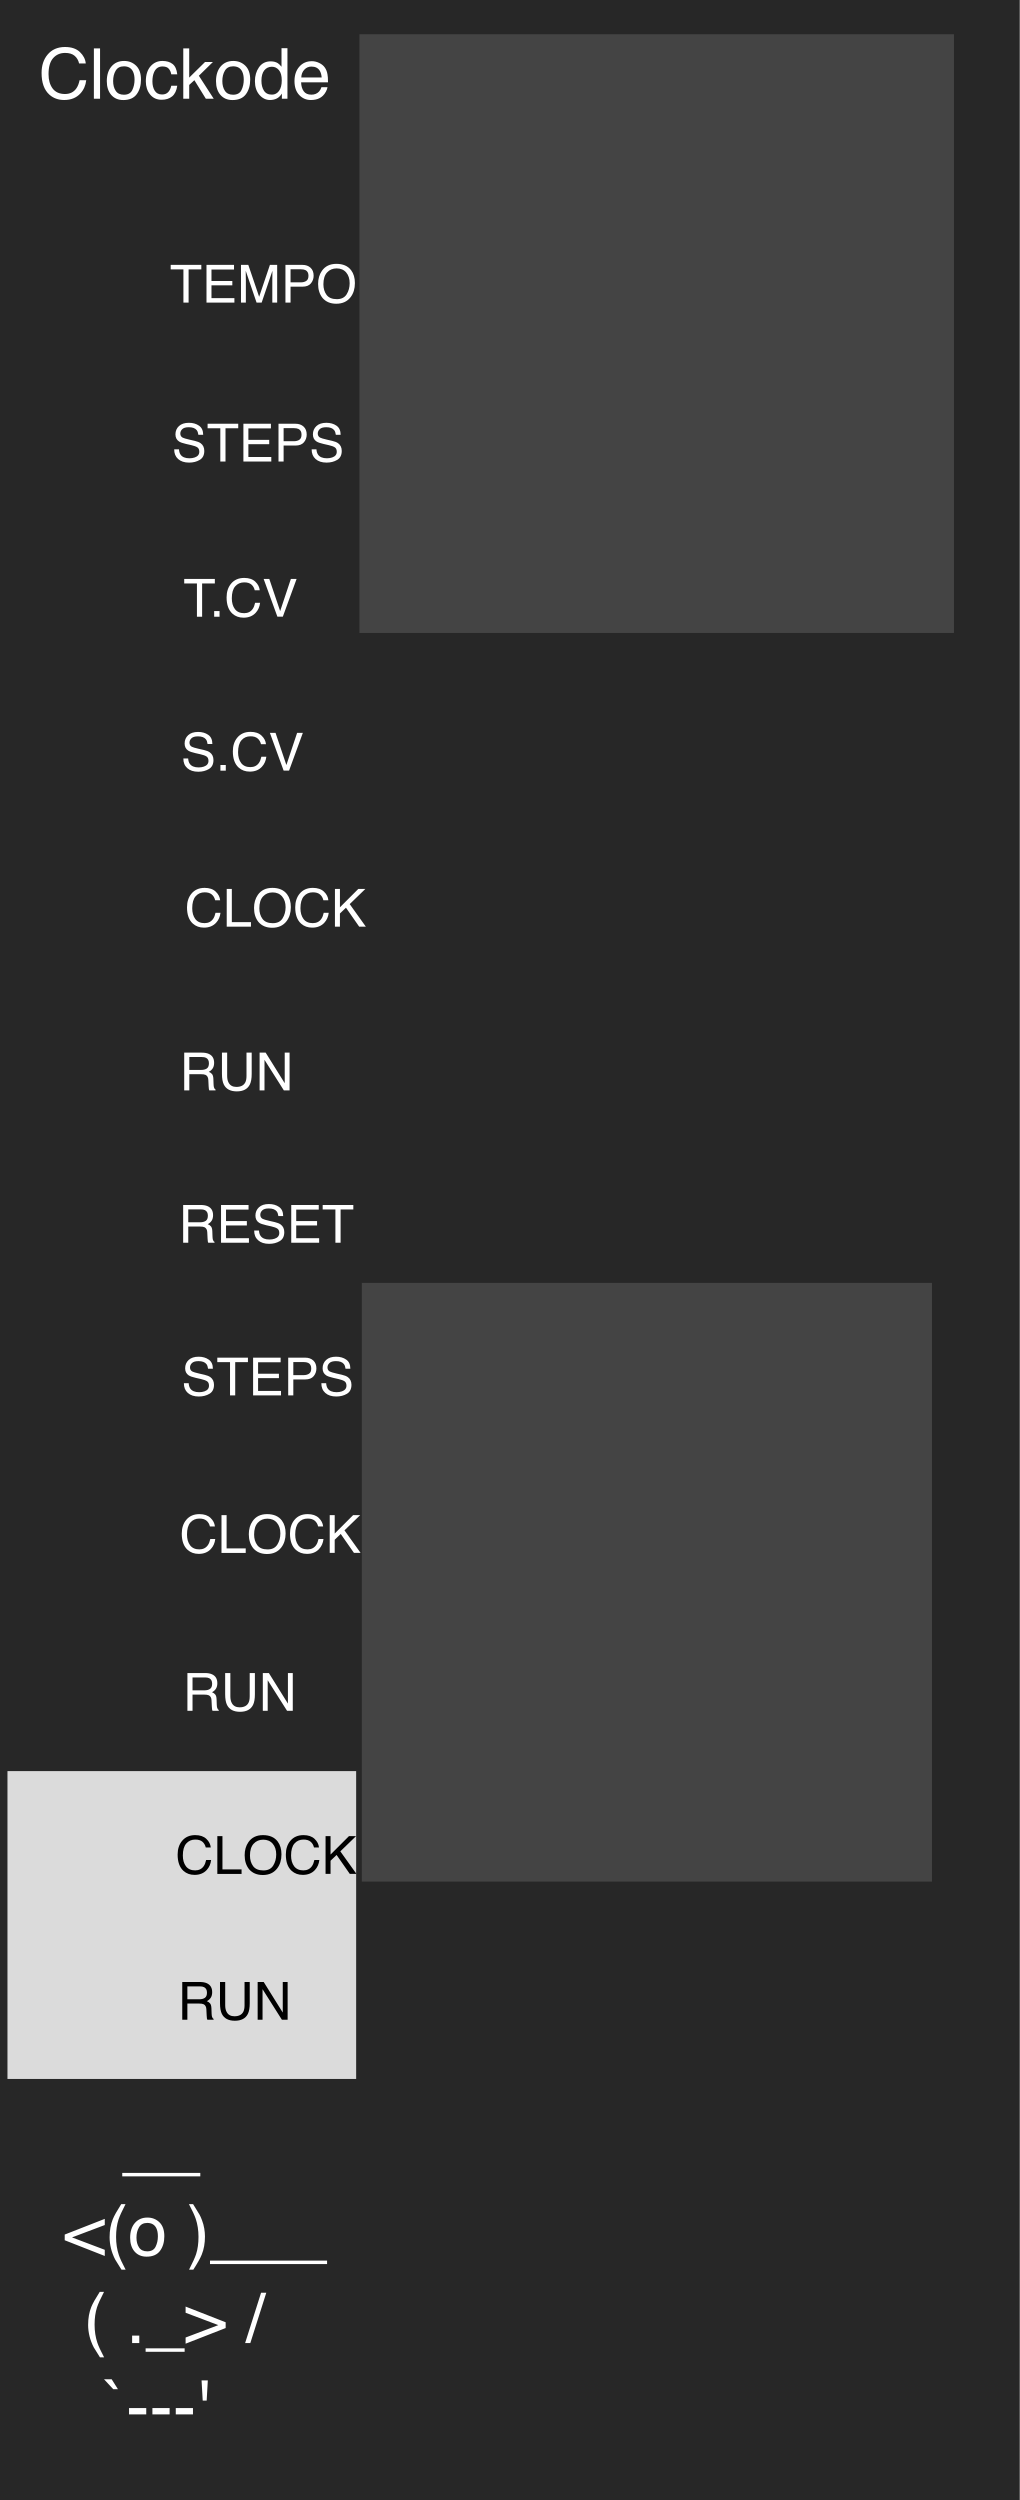
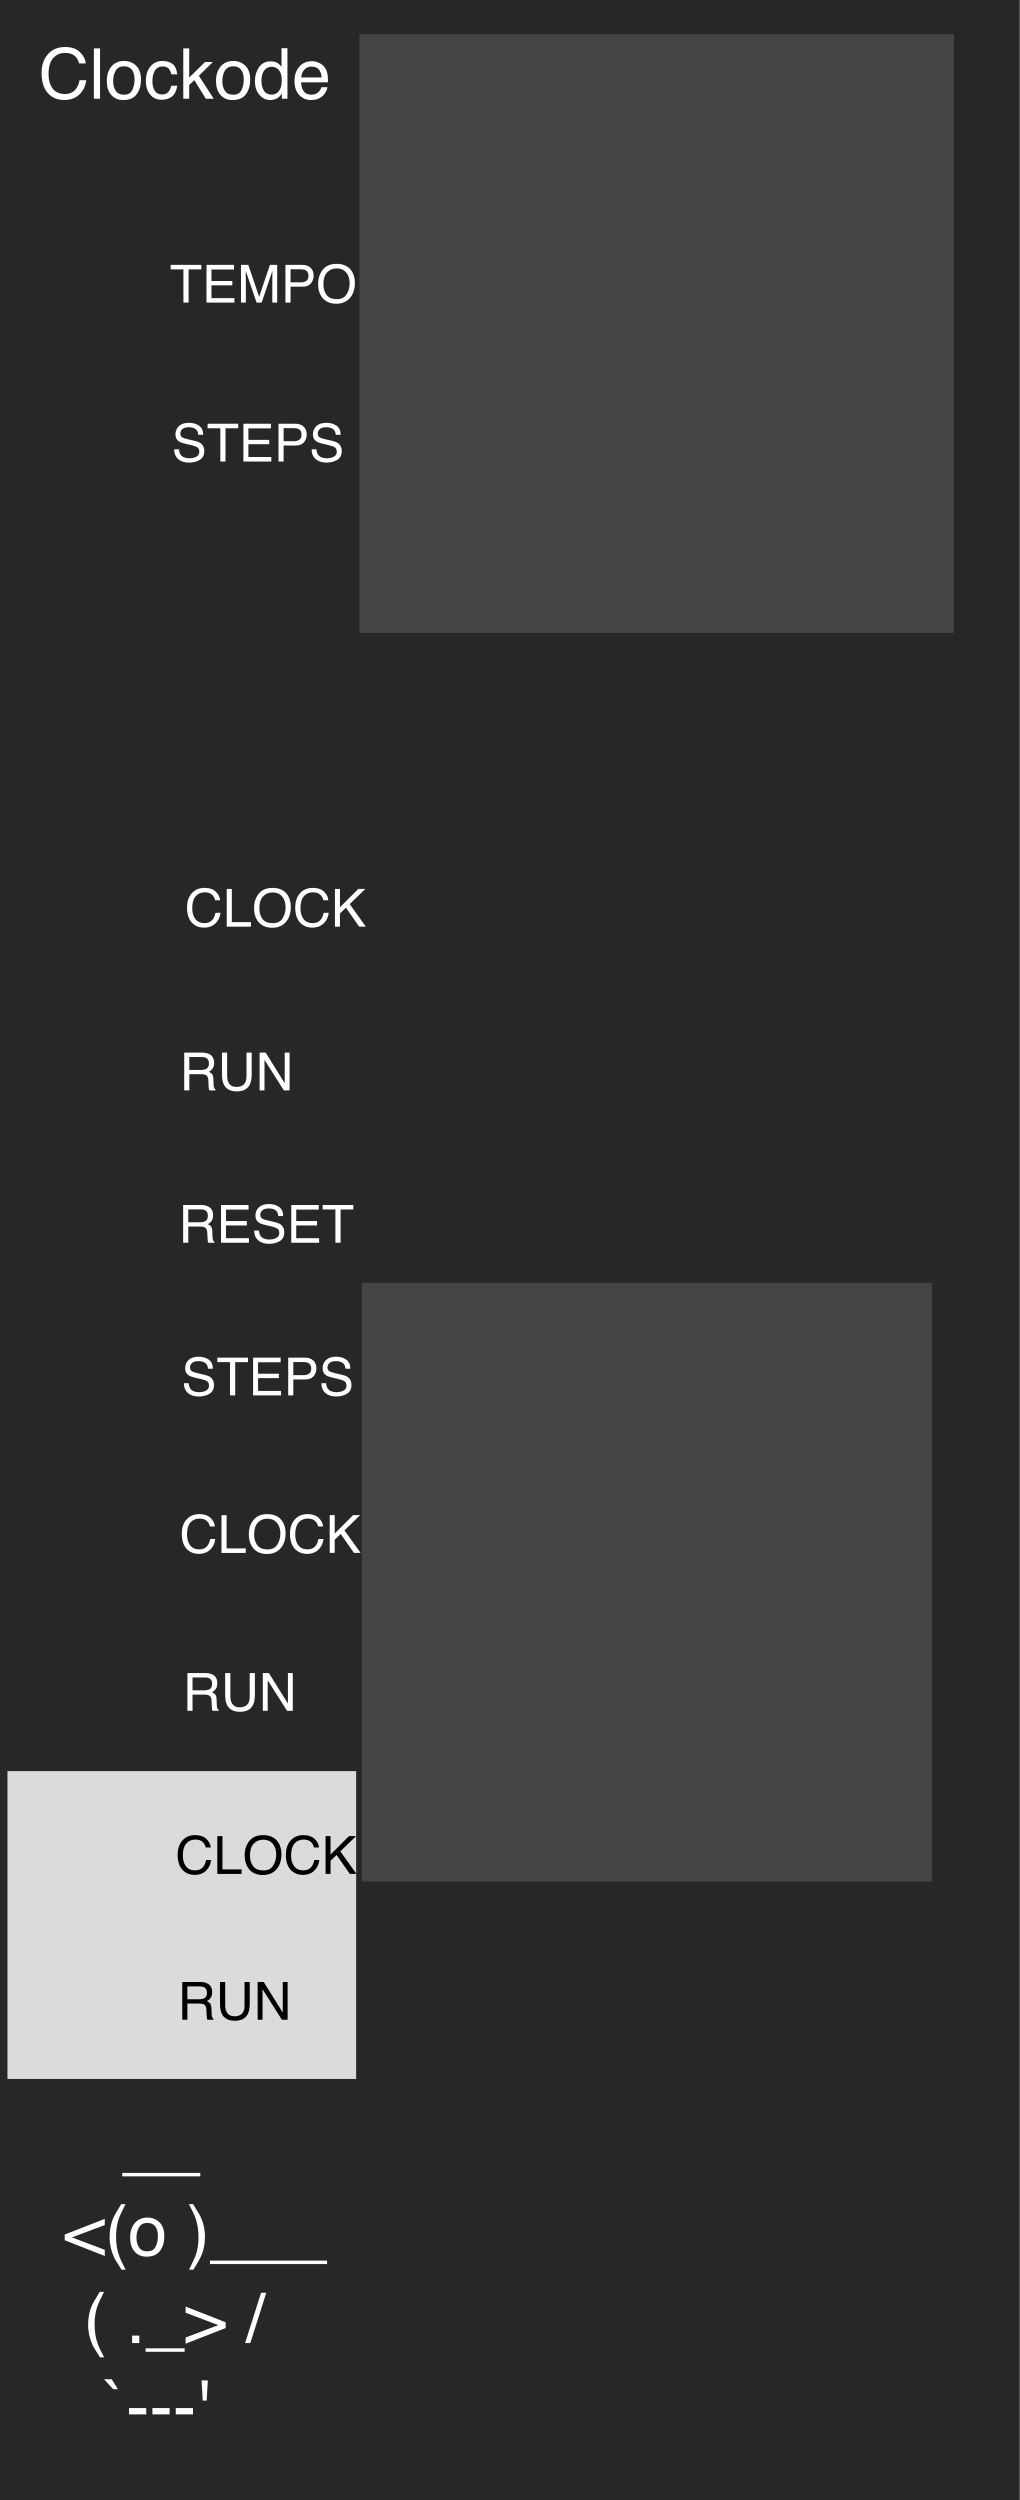
<svg xmlns="http://www.w3.org/2000/svg" version="1.0" id="svg529" x="0px" y="0px" width="155" height="380" viewBox="0 0 155 380" enable-background="new 0 0 660 380" xml:space="preserve">
  <defs id="defs2" />
  <path id="rect1" style="display:inline;fill:#272727;stroke-width:0.482;fill-opacity:1" d="M 0,0 H 155 V 380 H 0 Z" />
  <path id="rect2" style="display:inline;fill:#dbdbdb;stroke-width:1.917;fill-opacity:1" d="M 1.135,269.208 H 54.135 V 316 H 1.135 Z" />
  <path id="rect7-8" style="display:inline;opacity:0.3;fill:#8b8b8b;stroke-width:2.031" d="m 55,195 h 86.655 v 91 H 55 Z" />
  <path id="rect7" style="display:inline;opacity:0.3;fill:#8b8b8b;stroke-width:2.074" d="M 54.635,5.208 H 145 V 96.208 H 54.635 Z" />
  <path style="font-size:8px;font-family:Helvetica;-inkscape-font-specification:'Helvetica, Normal';opacity:1;fill:#ffffff;fill-opacity:1" d="m 27.207,68.297 q 0.027,0.488 0.23,0.793 0.387,0.57 1.363,0.57 0.438,0 0.797,-0.125 0.695,-0.242 0.695,-0.867 Q 30.293,68.199 30,68 29.703,67.805 29.07,67.66 L 28.293,67.484 Q 27.531,67.312 27.215,67.105 26.668,66.746 26.668,66.031 q 0,-0.773 0.535,-1.27 0.535,-0.496 1.516,-0.496 0.902,0 1.531,0.438 0.633,0.434 0.633,1.391 h -0.73 q -0.059,-0.461 -0.25,-0.707 -0.355,-0.449 -1.207,-0.449 -0.688,0 -0.988,0.289 -0.301,0.289 -0.301,0.672 0,0.422 0.352,0.617 0.23,0.125 1.043,0.312 l 0.805,0.184 q 0.582,0.133 0.898,0.363 0.547,0.402 0.547,1.168 0,0.953 -0.695,1.363 -0.691,0.41 -1.609,0.41 -1.07,0 -1.676,-0.547 -0.605,-0.543 -0.594,-1.473 z m 1.57,-4.043 z m 7.434,0.156 v 0.684 h -1.934 v 5.055 H 33.488 V 65.094 h -1.934 v -0.684 z m 0.785,0 h 4.184 v 0.703 h -3.426 v 1.742 h 3.168 v 0.664 h -3.168 v 1.945 h 3.484 v 0.684 h -4.242 z m 2.121,0 z m 3.215,0 h 2.582 q 0.766,0 1.234,0.434 0.469,0.43 0.469,1.211 0,0.672 -0.418,1.172 -0.418,0.496 -1.285,0.496 h -1.805 v 2.426 h -0.777 z m 3.5,1.648 q 0,-0.633 -0.469,-0.859 -0.258,-0.121 -0.707,-0.121 h -1.547 v 1.988 h 1.547 q 0.523,0 0.848,-0.223 0.328,-0.223 0.328,-0.785 z m 2.27,2.238 q 0.027,0.488 0.23,0.793 0.387,0.57 1.363,0.57 0.438,0 0.797,-0.125 Q 51.188,69.293 51.188,68.668 51.188,68.199 50.895,68 50.598,67.805 49.965,67.66 L 49.188,67.484 Q 48.426,67.312 48.109,67.105 47.562,66.746 47.562,66.031 q 0,-0.773 0.535,-1.27 0.535,-0.496 1.516,-0.496 0.902,0 1.531,0.438 0.633,0.434 0.633,1.391 h -0.73 q -0.059,-0.461 -0.25,-0.707 -0.355,-0.449 -1.207,-0.449 -0.688,0 -0.988,0.289 -0.301,0.289 -0.301,0.672 0,0.422 0.352,0.617 0.23,0.125 1.043,0.312 L 50.5,67.012 q 0.582,0.133 0.898,0.363 0.547,0.402 0.547,1.168 0,0.953 -0.695,1.363 -0.691,0.41 -1.609,0.41 -1.07,0 -1.676,-0.547 -0.605,-0.543 -0.594,-1.473 z m 1.57,-4.043 z" id="text8" aria-label="STEPS" />
  <path style="font-size:8px;font-family:Helvetica;-inkscape-font-specification:'Helvetica, Normal';opacity:1;fill:#ffffff;fill-opacity:1" d="m 31.102,134.957 q 1.09,0 1.691,0.574 0.602,0.574 0.668,1.305 h -0.758 q -0.129,-0.555 -0.516,-0.879 -0.383,-0.324 -1.078,-0.324 -0.848,0 -1.371,0.598 -0.52,0.594 -0.52,1.824 0,1.008 0.469,1.637 0.473,0.625 1.406,0.625 0.859,0 1.309,-0.66 0.238,-0.348 0.355,-0.914 h 0.758 q -0.102,0.906 -0.672,1.52 Q 32.16,141 31,141 q -1,0 -1.68,-0.605 -0.895,-0.801 -0.895,-2.473 0,-1.27 0.672,-2.082 0.727,-0.883 2.004,-0.883 z m -0.156,0 z m 3.516,0.156 h 0.777 v 5.055 h 2.906 v 0.684 h -3.684 z m 6.926,-0.156 q 1.52,0 2.25,0.977 0.57,0.762 0.57,1.949 0,1.285 -0.652,2.137 -0.766,1 -2.184,1 -1.324,0 -2.082,-0.875 -0.676,-0.844 -0.676,-2.133 0,-1.164 0.578,-1.992 0.742,-1.062 2.195,-1.062 z m 0.078,5.367 q 1.027,0 1.484,-0.734 0.461,-0.738 0.461,-1.695 0,-1.012 -0.531,-1.629 -0.527,-0.617 -1.445,-0.617 -0.891,0 -1.453,0.613 -0.562,0.609 -0.562,1.801 0,0.953 0.48,1.609 0.484,0.652 1.566,0.652 z m -0.055,-5.367 z m 6.141,0 q 1.09,0 1.691,0.574 0.602,0.574 0.668,1.305 h -0.758 q -0.129,-0.555 -0.516,-0.879 -0.383,-0.324 -1.078,-0.324 -0.848,0 -1.371,0.598 -0.52,0.594 -0.52,1.824 0,1.008 0.469,1.637 0.473,0.625 1.406,0.625 0.859,0 1.309,-0.66 0.238,-0.348 0.355,-0.914 h 0.758 q -0.102,0.906 -0.672,1.52 Q 48.609,141 47.449,141 q -1,0 -1.68,-0.605 -0.895,-0.801 -0.895,-2.473 0,-1.27 0.672,-2.082 0.727,-0.883 2.004,-0.883 z m -0.156,0 z m 3.516,0.156 h 0.758 v 2.797 l 2.797,-2.797 h 1.074 l -2.387,2.312 2.453,3.426 h -1.012 l -2.008,-2.879 -0.918,0.879 v 2 h -0.758 z" id="text8-8" aria-label="CLOCK" />
  <path style="font-size:8px;font-family:Helvetica;-inkscape-font-specification:'Helvetica, Normal';opacity:1;fill:#ffffff;fill-opacity:1" d="m 30.413,185.786 q 0.547,0 0.863,-0.219 0.32,-0.219 0.32,-0.789 0,-0.613 -0.445,-0.836 -0.238,-0.117 -0.637,-0.117 h -1.898 v 1.961 z m -2.574,-2.629 h 2.656 q 0.656,0 1.082,0.191 0.809,0.367 0.809,1.355 0,0.516 -0.215,0.844 -0.211,0.328 -0.594,0.527 0.336,0.137 0.504,0.359 0.172,0.223 0.191,0.723 l 0.027,0.77 q 0.012,0.328 0.055,0.488 0.07,0.273 0.25,0.352 v 0.129 h -0.953 q -0.039,-0.074 -0.062,-0.191 -0.023,-0.117 -0.039,-0.453 l -0.047,-0.957 q -0.027,-0.562 -0.418,-0.754 -0.223,-0.105 -0.699,-0.105 h -1.77 v 2.461 h -0.777 z m 5.758,0 h 4.184 v 0.703 h -3.426 v 1.742 h 3.168 v 0.664 h -3.168 v 1.945 h 3.484 v 0.684 h -4.242 z m 2.121,0 z m 3.648,3.887 q 0.027,0.488 0.23,0.793 0.387,0.57 1.363,0.57 0.438,0 0.797,-0.125 0.695,-0.242 0.695,-0.867 0,-0.469 -0.293,-0.668 -0.297,-0.195 -0.93,-0.34 l -0.777,-0.176 q -0.762,-0.172 -1.078,-0.379 -0.547,-0.359 -0.547,-1.074 0,-0.773 0.535,-1.27 0.535,-0.496 1.516,-0.496 0.902,0 1.531,0.438 0.633,0.434 0.633,1.391 h -0.73 q -0.059,-0.461 -0.25,-0.707 -0.355,-0.449 -1.207,-0.449 -0.688,0 -0.988,0.289 -0.301,0.289 -0.301,0.672 0,0.422 0.352,0.617 0.23,0.125 1.043,0.312 l 0.805,0.184 q 0.582,0.133 0.898,0.363 0.547,0.402 0.547,1.168 0,0.953 -0.695,1.363 -0.691,0.41 -1.609,0.41 -1.07,0 -1.676,-0.547 -0.605,-0.543 -0.594,-1.473 z m 1.57,-4.043 z m 3.332,0.156 h 4.184 v 0.703 h -3.426 v 1.742 h 3.168 v 0.664 h -3.168 v 1.945 h 3.484 v 0.684 h -4.242 z m 2.121,0 z m 7.316,0 v 0.684 h -1.934 v 5.055 h -0.789 v -5.055 h -1.934 v -0.684 z" id="text8-8-7-9" aria-label="RESET" />
  <path style="font-size:8px;font-family:Helvetica;-inkscape-font-specification:'Helvetica, Normal';opacity:1;fill:#ffffff;fill-opacity:1" d="m 28.682,210.251 q 0.027,0.488 0.23,0.793 0.387,0.57 1.363,0.57 0.438,0 0.797,-0.125 0.695,-0.242 0.695,-0.867 0,-0.469 -0.293,-0.668 -0.297,-0.195 -0.93,-0.34 l -0.777,-0.176 q -0.762,-0.172 -1.078,-0.379 -0.547,-0.359 -0.547,-1.074 0,-0.773 0.535,-1.27 0.535,-0.496 1.516,-0.496 0.902,0 1.531,0.438 0.633,0.434 0.633,1.391 h -0.73 q -0.059,-0.461 -0.25,-0.707 -0.355,-0.449 -1.207,-0.449 -0.688,0 -0.988,0.289 -0.301,0.289 -0.301,0.672 0,0.422 0.352,0.617 0.23,0.125 1.043,0.312 l 0.805,0.184 q 0.582,0.133 0.898,0.363 0.547,0.402 0.547,1.168 0,0.953 -0.695,1.363 -0.691,0.41 -1.609,0.41 -1.07,0 -1.676,-0.547 -0.605,-0.543 -0.594,-1.473 z m 1.57,-4.043 z m 7.434,0.156 v 0.684 h -1.934 v 5.055 h -0.789 v -5.055 h -1.934 v -0.684 z m 0.785,0 h 4.184 v 0.703 h -3.426 v 1.742 h 3.168 v 0.664 h -3.168 v 1.945 h 3.484 v 0.684 h -4.242 z m 2.121,0 z m 3.215,0 h 2.582 q 0.766,0 1.234,0.434 0.469,0.43 0.469,1.211 0,0.672 -0.418,1.172 -0.418,0.496 -1.285,0.496 h -1.805 v 2.426 h -0.777 z m 3.5,1.648 q 0,-0.633 -0.469,-0.859 -0.258,-0.121 -0.707,-0.121 h -1.547 v 1.988 h 1.547 q 0.523,0 0.848,-0.223 0.328,-0.223 0.328,-0.785 z m 2.27,2.238 q 0.027,0.488 0.23,0.793 0.387,0.57 1.363,0.57 0.438,0 0.797,-0.125 0.695,-0.242 0.695,-0.867 0,-0.469 -0.293,-0.668 -0.297,-0.195 -0.93,-0.34 l -0.777,-0.176 q -0.762,-0.172 -1.078,-0.379 -0.547,-0.359 -0.547,-1.074 0,-0.773 0.535,-1.27 0.535,-0.496 1.516,-0.496 0.902,0 1.531,0.438 0.633,0.434 0.633,1.391 h -0.73 q -0.059,-0.461 -0.25,-0.707 -0.355,-0.449 -1.207,-0.449 -0.688,0 -0.988,0.289 -0.301,0.289 -0.301,0.672 0,0.422 0.352,0.617 0.23,0.125 1.043,0.312 l 0.805,0.184 q 0.582,0.133 0.898,0.363 0.547,0.402 0.547,1.168 0,0.953 -0.695,1.363 -0.691,0.41 -1.609,0.41 -1.07,0 -1.676,-0.547 -0.605,-0.543 -0.594,-1.473 z m 1.57,-4.043 z" id="text8-8-7-9-0" aria-label="STEPS" />
  <path style="font-size:8px;font-family:Helvetica;-inkscape-font-specification:'Helvetica, Normal';opacity:1;fill:#ffffff;fill-opacity:1" d="m 30.307,230.146 q 1.09,0 1.691,0.574 0.602,0.574 0.668,1.305 h -0.758 q -0.129,-0.555 -0.516,-0.879 -0.383,-0.324 -1.078,-0.324 -0.848,0 -1.371,0.598 -0.52,0.594 -0.52,1.824 0,1.008 0.469,1.637 0.473,0.625 1.406,0.625 0.859,0 1.309,-0.66 0.238,-0.348 0.355,-0.914 h 0.758 q -0.102,0.906 -0.672,1.52 -0.684,0.738 -1.844,0.738 -1,0 -1.68,-0.605 -0.895,-0.801 -0.895,-2.473 0,-1.27 0.672,-2.082 0.727,-0.883 2.004,-0.883 z m -0.156,0 z m 3.516,0.156 h 0.777 v 5.055 h 2.906 v 0.684 h -3.684 z m 6.926,-0.156 q 1.52,0 2.25,0.977 0.57,0.762 0.57,1.949 0,1.285 -0.652,2.137 -0.766,1 -2.184,1 -1.324,0 -2.082,-0.875 -0.676,-0.844 -0.676,-2.133 0,-1.164 0.578,-1.992 0.742,-1.062 2.195,-1.062 z m 0.078,5.367 q 1.027,0 1.484,-0.734 0.461,-0.738 0.461,-1.695 0,-1.012 -0.531,-1.629 -0.527,-0.617 -1.445,-0.617 -0.891,0 -1.453,0.613 -0.562,0.609 -0.562,1.801 0,0.953 0.48,1.609 0.484,0.652 1.566,0.652 z m -0.055,-5.367 z m 6.141,0 q 1.09,0 1.691,0.574 0.602,0.574 0.668,1.305 h -0.758 q -0.129,-0.555 -0.516,-0.879 -0.383,-0.324 -1.078,-0.324 -0.848,0 -1.371,0.598 -0.52,0.594 -0.52,1.824 0,1.008 0.469,1.637 0.473,0.625 1.406,0.625 0.859,0 1.309,-0.66 0.238,-0.348 0.355,-0.914 h 0.758 q -0.102,0.906 -0.672,1.52 -0.684,0.738 -1.844,0.738 -1,0 -1.68,-0.605 -0.895,-0.801 -0.895,-2.473 0,-1.27 0.672,-2.082 0.727,-0.883 2.004,-0.883 z m -0.156,0 z m 3.516,0.156 h 0.758 v 2.797 l 2.797,-2.797 h 1.074 l -2.387,2.312 2.453,3.426 h -1.012 l -2.008,-2.879 -0.918,0.879 v 2 h -0.758 z" id="text8-8-7-9-0-7" aria-label="CLOCK" />
  <path style="font-size:8px;font-family:Helvetica;-inkscape-font-specification:'Helvetica, Normal';opacity:1;fill:#ffffff;fill-opacity:1" d="m 31.061,256.931 q 0.547,0 0.863,-0.219 0.32,-0.219 0.32,-0.789 0,-0.613 -0.445,-0.836 -0.238,-0.117 -0.637,-0.117 h -1.898 v 1.961 z m -2.574,-2.629 h 2.656 q 0.656,0 1.082,0.191 0.809,0.367 0.809,1.355 0,0.516 -0.215,0.844 -0.211,0.328 -0.594,0.527 0.336,0.137 0.504,0.359 0.172,0.223 0.191,0.723 l 0.027,0.77 q 0.012,0.328 0.055,0.488 0.07,0.273 0.25,0.352 v 0.129 h -0.953 q -0.039,-0.074 -0.062,-0.191 -0.023,-0.117 -0.039,-0.453 l -0.047,-0.957 q -0.027,-0.562 -0.418,-0.754 -0.223,-0.105 -0.699,-0.105 h -1.77 v 2.461 h -0.777 z m 6.527,0 v 3.547 q 0,0.625 0.234,1.039 0.348,0.625 1.172,0.625 0.988,0 1.344,-0.676 0.191,-0.367 0.191,-0.988 v -3.547 h 0.789 v 3.223 q 0,1.059 -0.285,1.629 -0.523,1.039 -1.977,1.039 -1.453,0 -1.973,-1.039 -0.285,-0.57 -0.285,-1.629 v -3.223 z m 1.473,0 z m 3.461,0 h 0.918 l 2.898,4.648 v -4.648 h 0.738 v 5.738 h -0.871 l -2.941,-4.645 v 4.645 h -0.742 z m 2.227,0 z" id="text8-8-7-9-0-7-6" aria-label="RUN" />
  <path style="font-size:8px;font-family:Helvetica;-inkscape-font-specification:'Helvetica, Normal';opacity:1;fill:#ffffff;fill-opacity:1" d="m 30.602,40.262 v 0.684 H 28.668 V 46 h -0.789 v -5.055 h -1.934 v -0.684 z m 0.785,0 h 4.184 v 0.703 h -3.426 v 1.742 h 3.168 v 0.664 h -3.168 v 1.945 h 3.484 V 46 h -4.242 z m 2.121,0 z m 3.121,0 h 1.113 l 1.648,4.852 1.637,-4.852 h 1.102 V 46 h -0.738 v -3.387 q 0,-0.176 0.008,-0.582 0.008,-0.406 0.008,-0.871 L 39.77,46 h -0.77 l -1.648,-4.84 v 0.176 q 0,0.211 0.008,0.645 0.012,0.43 0.012,0.633 V 46 h -0.742 z m 6.758,0 h 2.582 q 0.766,0 1.234,0.434 0.469,0.43 0.469,1.211 0,0.672 -0.418,1.172 -0.418,0.496 -1.285,0.496 H 44.164 V 46 h -0.777 z m 3.5,1.648 q 0,-0.633 -0.469,-0.859 -0.258,-0.121 -0.707,-0.121 h -1.547 v 1.988 h 1.547 q 0.523,0 0.848,-0.223 0.328,-0.223 0.328,-0.785 z m 4.238,-1.805 q 1.52,0 2.25,0.977 0.57,0.762 0.57,1.949 0,1.285 -0.652,2.137 -0.766,1 -2.184,1 -1.324,0 -2.082,-0.875 -0.676,-0.844 -0.676,-2.133 0,-1.164 0.578,-1.992 0.742,-1.062 2.195,-1.062 z m 0.078,5.367 q 1.027,0 1.484,-0.734 Q 53.148,44 53.148,43.043 q 0,-1.012 -0.531,-1.629 -0.527,-0.617 -1.445,-0.617 -0.891,0 -1.453,0.613 -0.562,0.609 -0.562,1.801 0,0.953 0.48,1.609 0.484,0.652 1.566,0.652 z m -0.055,-5.367 z" id="text8-8-7-9-3-7" aria-label="TEMPO" />
-   <path style="font-size:8px;font-family:Helvetica;-inkscape-font-specification:'Helvetica, Normal';opacity:1;fill:#ffffff;fill-opacity:1" d="m 32.656,88 v 0.684 h -1.934 v 5.055 H 29.934 V 88.684 H 28 V 88 Z m -0.102,4.887 h 0.816 v 0.852 h -0.816 z m 4.566,-5.043 q 1.09,0 1.691,0.574 0.602,0.574 0.668,1.305 h -0.758 q -0.129,-0.555 -0.516,-0.879 -0.383,-0.324 -1.078,-0.324 -0.848,0 -1.371,0.598 -0.52,0.594 -0.52,1.824 0,1.008 0.469,1.637 0.473,0.625 1.406,0.625 0.859,0 1.309,-0.66 0.238,-0.348 0.355,-0.914 h 0.758 q -0.102,0.906 -0.672,1.52 -0.684,0.738 -1.844,0.738 -1,0 -1.68,-0.605 -0.895,-0.801 -0.895,-2.473 0,-1.27 0.672,-2.082 0.727,-0.883 2.004,-0.883 z m -0.156,0 z M 40.934,88 42.582,92.887 44.211,88 h 0.871 l -2.094,5.738 H 42.164 L 40.074,88 Z" id="text8-8-7-9-3-7-5" aria-label="T.CV" />
-   <path style="font-size:8px;font-family:Helvetica;-inkscape-font-specification:'Helvetica, Normal';opacity:1;fill:#ffffff;fill-opacity:1" d="m 28.602,115.285 q 0.027,0.488 0.23,0.793 0.387,0.57 1.363,0.57 0.438,0 0.797,-0.125 0.695,-0.242 0.695,-0.867 0,-0.469 -0.293,-0.668 -0.297,-0.195 -0.93,-0.34 L 29.688,114.473 q -0.762,-0.172 -1.078,-0.379 -0.547,-0.359 -0.547,-1.074 0,-0.773 0.535,-1.27 0.535,-0.496 1.516,-0.496 0.902,0 1.531,0.438 0.633,0.434 0.633,1.391 h -0.73 q -0.059,-0.461 -0.25,-0.707 -0.355,-0.449 -1.207,-0.449 -0.688,0 -0.988,0.289 -0.301,0.289 -0.301,0.672 0,0.422 0.352,0.617 0.23,0.125 1.043,0.312 L 31,114 q 0.582,0.133 0.898,0.363 0.547,0.402 0.547,1.168 0,0.953 -0.695,1.363 -0.691,0.41 -1.609,0.41 -1.07,0 -1.676,-0.547 -0.605,-0.543 -0.594,-1.473 z m 1.57,-4.043 z m 3.332,5.043 h 0.816 v 0.852 h -0.816 z m 4.566,-5.043 q 1.09,0 1.691,0.574 0.602,0.574 0.668,1.305 h -0.758 q -0.129,-0.555 -0.516,-0.879 -0.383,-0.324 -1.078,-0.324 -0.848,0 -1.371,0.598 -0.52,0.594 -0.52,1.824 0,1.008 0.469,1.637 0.473,0.625 1.406,0.625 0.859,0 1.309,-0.66 0.238,-0.348 0.355,-0.914 h 0.758 q -0.102,0.906 -0.672,1.52 -0.684,0.738 -1.844,0.738 -1,0 -1.68,-0.605 -0.895,-0.801 -0.895,-2.473 0,-1.27 0.672,-2.082 0.727,-0.883 2.004,-0.883 z m -0.156,0 z m 3.969,0.156 1.648,4.887 1.629,-4.887 h 0.871 l -2.094,5.738 h -0.824 l -2.09,-5.738 z" id="text8-8-7-9-3-7-5-6" aria-label="S.CV" />
  <path style="font-size:8px;font-family:Helvetica;-inkscape-font-specification:'Helvetica, Normal';opacity:1;fill:#ffffff;fill-opacity:1" d="m 30.574,162.629 q 0.547,0 0.863,-0.219 0.32,-0.219 0.32,-0.789 0,-0.613 -0.445,-0.836 -0.238,-0.117 -0.637,-0.117 h -1.898 v 1.961 z M 28,160 h 2.656 q 0.656,0 1.082,0.191 0.809,0.367 0.809,1.355 0,0.516 -0.215,0.844 -0.211,0.328 -0.594,0.527 0.336,0.137 0.504,0.359 Q 32.414,163.5 32.434,164 l 0.027,0.77 q 0.012,0.328 0.055,0.488 0.07,0.273 0.25,0.352 v 0.129 H 31.812 q -0.039,-0.074 -0.062,-0.191 -0.023,-0.117 -0.039,-0.453 l -0.047,-0.957 q -0.027,-0.562 -0.418,-0.754 -0.223,-0.105 -0.699,-0.105 h -1.77 v 2.461 H 28 Z m 6.527,0 v 3.547 q 0,0.625 0.234,1.039 0.348,0.625 1.172,0.625 0.988,0 1.344,-0.676 0.191,-0.367 0.191,-0.988 V 160 h 0.789 v 3.223 q 0,1.059 -0.285,1.629 -0.523,1.039 -1.977,1.039 -1.453,0 -1.973,-1.039 -0.285,-0.57 -0.285,-1.629 V 160 Z M 36,160 Z m 3.461,0 h 0.918 l 2.898,4.648 V 160 h 0.738 v 5.738 h -0.871 l -2.941,-4.645 v 4.645 h -0.742 z m 2.227,0 z" id="text8-8-7-9-3-7-5-6-9" aria-label="RUN" />
  <g id="text8-8-7-9-3-3" style="font-size:12px;font-family:Helvetica;-inkscape-font-specification:'Helvetica, Normal';opacity:1;fill:#000000;fill-opacity:1" aria-label="CV&#10;sequencer" />
  <g id="text8-8-7-9-3-3-7" style="font-size:12px;font-family:Helvetica;-inkscape-font-specification:'Helvetica, Normal';opacity:0.4;fill:#000000;fill-opacity:1;mix-blend-mode:normal" aria-label="Clock&#10;sequencer" />
  <path style="font-size:8px;font-family:Helvetica;-inkscape-font-specification:'Helvetica, Normal';display:inline;opacity:1;fill:#000000;fill-opacity:1" d="m 29.676,278.938 q 1.09,0 1.691,0.574 0.602,0.574 0.668,1.305 h -0.758 q -0.129,-0.555 -0.516,-0.879 -0.383,-0.324 -1.078,-0.324 -0.848,0 -1.371,0.598 -0.52,0.594 -0.52,1.824 0,1.008 0.469,1.637 0.473,0.625 1.406,0.625 0.859,0 1.309,-0.66 0.238,-0.348 0.355,-0.914 h 0.758 q -0.102,0.906 -0.672,1.52 -0.684,0.738 -1.844,0.738 -1,0 -1.68,-0.605 Q 27,283.574 27,281.902 q 0,-1.27 0.672,-2.082 0.727,-0.883 2.004,-0.883 z m -0.156,0 z m 3.516,0.156 H 33.812 v 5.055 h 2.906 v 0.684 h -3.684 z m 6.926,-0.156 q 1.52,0 2.25,0.977 0.57,0.762 0.57,1.949 0,1.285 -0.652,2.137 -0.766,1 -2.184,1 -1.324,0 -2.082,-0.875 -0.676,-0.844 -0.676,-2.133 0,-1.164 0.578,-1.992 0.742,-1.062 2.195,-1.062 z m 0.078,5.367 q 1.027,0 1.484,-0.734 0.461,-0.738 0.461,-1.695 0,-1.012 -0.531,-1.629 -0.527,-0.617 -1.445,-0.617 -0.891,0 -1.453,0.613 -0.562,0.609 -0.562,1.801 0,0.953 0.48,1.609 0.484,0.652 1.566,0.652 z m -0.055,-5.367 z m 6.141,0 q 1.09,0 1.691,0.574 0.602,0.574 0.668,1.305 h -0.758 q -0.129,-0.555 -0.516,-0.879 -0.383,-0.324 -1.078,-0.324 -0.848,0 -1.371,0.598 -0.52,0.594 -0.52,1.824 0,1.008 0.469,1.637 0.473,0.625 1.406,0.625 0.859,0 1.309,-0.66 0.238,-0.348 0.355,-0.914 h 0.758 q -0.102,0.906 -0.672,1.52 -0.684,0.738 -1.844,0.738 -1,0 -1.68,-0.605 -0.895,-0.801 -0.895,-2.473 0,-1.27 0.672,-2.082 0.727,-0.883 2.004,-0.883 z m -0.156,0 z m 3.516,0.156 h 0.758 v 2.797 l 2.797,-2.797 h 1.074 l -2.387,2.312 2.453,3.426 h -1.012 l -2.008,-2.879 -0.918,0.879 v 2 h -0.758 z" id="text8-8-7-9-3-7-5-6-7" aria-label="CLOCK" />
  <path style="font-size:8px;font-family:Helvetica;-inkscape-font-specification:'Helvetica, Normal';display:inline;opacity:1;fill:#000000;fill-opacity:1" d="m 30.277,303.891 q 0.547,0 0.863,-0.219 0.32,-0.219 0.32,-0.789 0,-0.613 -0.445,-0.836 -0.238,-0.117 -0.637,-0.117 h -1.898 v 1.961 z m -2.574,-2.629 h 2.656 q 0.656,0 1.082,0.191 0.809,0.367 0.809,1.355 0,0.516 -0.215,0.844 -0.211,0.328 -0.594,0.527 0.336,0.137 0.504,0.359 0.172,0.223 0.191,0.723 l 0.027,0.77 q 0.012,0.328 0.055,0.488 0.07,0.273 0.25,0.352 V 307 h -0.953 q -0.039,-0.074 -0.062,-0.191 -0.023,-0.117 -0.039,-0.453 l -0.047,-0.957 q -0.027,-0.562 -0.418,-0.754 Q 30.727,304.539 30.25,304.539 H 28.48 V 307 h -0.777 z m 6.527,0 v 3.547 q 0,0.625 0.234,1.039 0.348,0.625 1.172,0.625 0.988,0 1.344,-0.676 0.191,-0.367 0.191,-0.988 v -3.547 h 0.789 v 3.223 q 0,1.059 -0.285,1.629 -0.523,1.039 -1.977,1.039 -1.453,0 -1.973,-1.039 -0.285,-0.57 -0.285,-1.629 v -3.223 z m 1.473,0 z m 3.461,0 h 0.918 l 2.898,4.648 v -4.648 H 43.719 V 307 H 42.848 L 39.906,302.355 V 307 h -0.742 z m 2.227,0 z" id="text8-8-7-9-3-7-5-6-7-1" aria-label="RUN" />
  <g id="text1" style="font-size:10.667px;font-family:Helvetica;-inkscape-font-specification:'Helvetica, Normal';fill:#ffffff;fill-opacity:1" aria-label="      __&#10;   &lt;(o )___&#10;    ( ._&gt; /&#10;     `---'" transform="translate(-4.199433,-0.5249291)">
    <path d="m 22.781,331.333 v -0.526 h 5.932 v 0.526 z m 5.932,0 v -0.526 h 5.932 v 0.526 z" id="path16" style="fill:#ffffff;fill-opacity:1" />
    <path d="m 14.036,340.177 6.089,-2.385 v 0.938 l -4.979,1.88 4.979,1.885 v 0.938 l -6.089,-2.391 z m 9.24,-4.62 q -0.818,1.589 -1.063,2.339 -0.37,1.141 -0.37,2.635 0,1.51 0.422,2.76 0.26,0.771 1.026,2.219 h -0.63 q -0.76,-1.188 -0.943,-1.516 -0.182,-0.328 -0.396,-0.891 -0.292,-0.771 -0.406,-1.646 -0.057,-0.453 -0.057,-0.865 0,-1.542 0.484,-2.745 0.307,-0.766 1.281,-2.292 z m 3.297,7.172 q 0.932,0 1.276,-0.703 0.349,-0.708 0.349,-1.573 0,-0.781 -0.25,-1.271 -0.396,-0.771 -1.365,-0.771 -0.859,0 -1.25,0.656 -0.391,0.656 -0.391,1.583 0,0.891 0.391,1.484 0.391,0.594 1.24,0.594 z m 0.036,-5.135 q 1.078,0 1.823,0.719 0.745,0.719 0.745,2.115 0,1.349 -0.656,2.229 -0.656,0.88 -2.036,0.88 -1.151,0 -1.828,-0.776 -0.677,-0.781 -0.677,-2.094 0,-1.406 0.714,-2.24 0.714,-0.833 1.917,-0.833 z m -0.031,0.026 z m 6.359,7.891 q 0.828,-1.615 1.068,-2.354 0.365,-1.12 0.365,-2.625 0,-1.505 -0.422,-2.755 -0.26,-0.771 -1.026,-2.219 h 0.63 q 0.802,1.281 0.969,1.583 0.172,0.297 0.37,0.823 0.25,0.651 0.354,1.286 0.109,0.635 0.109,1.224 0,1.542 -0.49,2.75 -0.307,0.776 -1.276,2.286 z m 3.182,-0.844 v -0.526 h 5.932 v 0.526 z m 5.932,0 v -0.526 h 5.932 v 0.526 z m 5.932,0 v -0.526 h 5.932 v 0.526 z" id="path17" style="fill:#ffffff;fill-opacity:1" />
    <path d="m 20.01,348.891 q -0.818,1.589 -1.063,2.339 -0.37,1.141 -0.37,2.635 0,1.51 0.422,2.76 0.26,0.771 1.026,2.219 h -0.63 q -0.76,-1.188 -0.943,-1.516 -0.182,-0.328 -0.396,-0.891 -0.292,-0.771 -0.406,-1.646 -0.057,-0.453 -0.057,-0.865 0,-1.542 0.484,-2.745 0.307,-0.766 1.281,-2.292 z m 4.271,6.641 h 1.089 v 1.135 h -1.089 z m 2.052,2.469 v -0.526 h 5.932 v 0.526 z m 12.167,-3.615 -6.089,2.38 v -0.938 l 4.974,-1.885 -4.974,-1.88 v -0.938 l 6.089,2.385 z m 5.385,-5.37 h 0.792 l -2.427,7.651 H 41.458 Z" id="path18" style="fill:#ffffff;fill-opacity:1" />
    <path d="M 22.125,363.682 H 21.412 l -1.396,-1.505 h 1.161 z m 1.688,2.865 h 2.615 v 0.964 H 23.813 Z m 3.552,0 h 2.615 v 0.964 h -2.615 z m 3.552,0 h 2.615 v 0.964 h -2.615 z m 4.87,-4.198 -0.172,3.063 h -0.604 l -0.172,-3.063 z" id="path19" style="fill:#ffffff;fill-opacity:1" />
  </g>
  <g id="text12" style="font-size:10.667px;font-family:Helvetica;-inkscape-font-specification:'Helvetica, Normal';fill:#ffffff;fill-opacity:1" aria-label="Variable&#10;clock&#10;">
    <path d="m 9.889,7.144 q 1.453,0 2.255,0.766 0.802,0.766 0.891,1.74 h -1.01 Q 11.852,8.91 11.336,8.477 10.826,8.045 9.899,8.045 q -1.13,0 -1.828,0.797 -0.693,0.792 -0.693,2.432 0,1.344 0.625,2.182 0.63,0.833 1.875,0.833 1.146,0 1.745,-0.88 0.318,-0.464 0.474,-1.219 h 1.01 q -0.135,1.208 -0.896,2.026 -0.911,0.984 -2.458,0.984 -1.333,0 -2.24,-0.807 -1.193,-1.068 -1.193,-3.297 0,-1.693 0.896,-2.776 0.969,-1.177 2.672,-1.177 z m -0.208,0 z m 4.589,0.208 h 0.938 V 15.004 H 14.269 Z m 4.557,7.047 q 0.932,0 1.276,-0.703 0.349,-0.708 0.349,-1.573 0,-0.781 -0.25,-1.271 -0.396,-0.771 -1.365,-0.771 -0.859,0 -1.25,0.656 -0.391,0.656 -0.391,1.583 0,0.891 0.391,1.484 0.391,0.594 1.24,0.594 z m 0.036,-5.135 q 1.078,0 1.823,0.719 0.745,0.719 0.745,2.115 0,1.349 -0.656,2.229 -0.656,0.88 -2.036,0.88 -1.151,0 -1.828,-0.776 -0.677,-0.781 -0.677,-2.094 0,-1.406 0.714,-2.24 0.714,-0.833 1.917,-0.833 z m -0.031,0.026 z m 5.865,-0.026 q 0.943,0 1.531,0.458 0.594,0.458 0.714,1.578 h -0.911 q -0.083,-0.516 -0.38,-0.854 -0.297,-0.344 -0.953,-0.344 -0.896,0 -1.281,0.875 -0.25,0.568 -0.25,1.401 0,0.839 0.354,1.411 0.354,0.573 1.115,0.573 0.583,0 0.922,-0.354 0.344,-0.359 0.474,-0.979 h 0.911 q -0.156,1.109 -0.781,1.625 -0.625,0.51 -1.599,0.51 -1.094,0 -1.745,-0.797 -0.651,-0.802 -0.651,-2 0,-1.469 0.714,-2.286 0.714,-0.818 1.818,-0.818 z m -0.146,0.026 z m 3.307,-1.938 h 0.901 v 4.443 l 2.406,-2.37 h 1.198 l -2.135,2.089 2.255,3.49 h -1.198 l -1.74,-2.813 -0.786,0.719 v 2.094 h -0.901 z m 7.568,7.047 q 0.932,0 1.276,-0.703 0.349,-0.708 0.349,-1.573 0,-0.781 -0.25,-1.271 -0.396,-0.771 -1.365,-0.771 -0.859,0 -1.25,0.656 -0.391,0.656 -0.391,1.583 0,0.891 0.391,1.484 0.391,0.594 1.24,0.594 z m 0.036,-5.135 q 1.078,0 1.823,0.719 0.745,0.719 0.745,2.115 0,1.349 -0.656,2.229 -0.656,0.88 -2.036,0.88 -1.151,0 -1.828,-0.776 -0.677,-0.781 -0.677,-2.094 0,-1.406 0.714,-2.24 0.714,-0.833 1.917,-0.833 z m -0.031,0.026 z m 4.307,2.99 q 0,0.896 0.38,1.5 0.38,0.604 1.219,0.604 0.651,0 1.068,-0.557 0.422,-0.563 0.422,-1.609 0,-1.057 -0.432,-1.563 -0.432,-0.51 -1.068,-0.51 -0.708,0 -1.151,0.542 -0.438,0.542 -0.438,1.594 z m 1.411,-2.953 q 0.641,0 1.073,0.271 0.25,0.156 0.568,0.547 V 7.326 h 0.901 v 7.677 h -0.844 v -0.776 q -0.328,0.516 -0.776,0.745 -0.448,0.229 -1.026,0.229 -0.932,0 -1.615,-0.781 -0.682,-0.786 -0.682,-2.089 0,-1.219 0.62,-2.109 0.625,-0.896 1.781,-0.896 z m 6.25,-0.026 q 0.594,0 1.151,0.281 0.557,0.276 0.849,0.719 0.281,0.422 0.375,0.984 0.083,0.385 0.083,1.229 h -4.089 q 0.026,0.849 0.401,1.365 0.375,0.51 1.161,0.51 0.734,0 1.172,-0.484 0.25,-0.281 0.354,-0.651 h 0.922 q -0.036,0.307 -0.245,0.688 -0.203,0.375 -0.458,0.615 -0.427,0.417 -1.057,0.563 -0.339,0.083 -0.766,0.083 -1.042,0 -1.766,-0.755 -0.724,-0.76 -0.724,-2.125 0,-1.344 0.729,-2.182 0.729,-0.839 1.906,-0.839 z m 1.495,2.469 q -0.057,-0.609 -0.266,-0.974 -0.385,-0.677 -1.286,-0.677 -0.646,0 -1.083,0.469 -0.438,0.464 -0.464,1.182 z M 47.311,9.29 Z" id="text2" aria-label="Clockode" style="fill:#ffffff;fill-opacity:1" />
  </g>
</svg>
